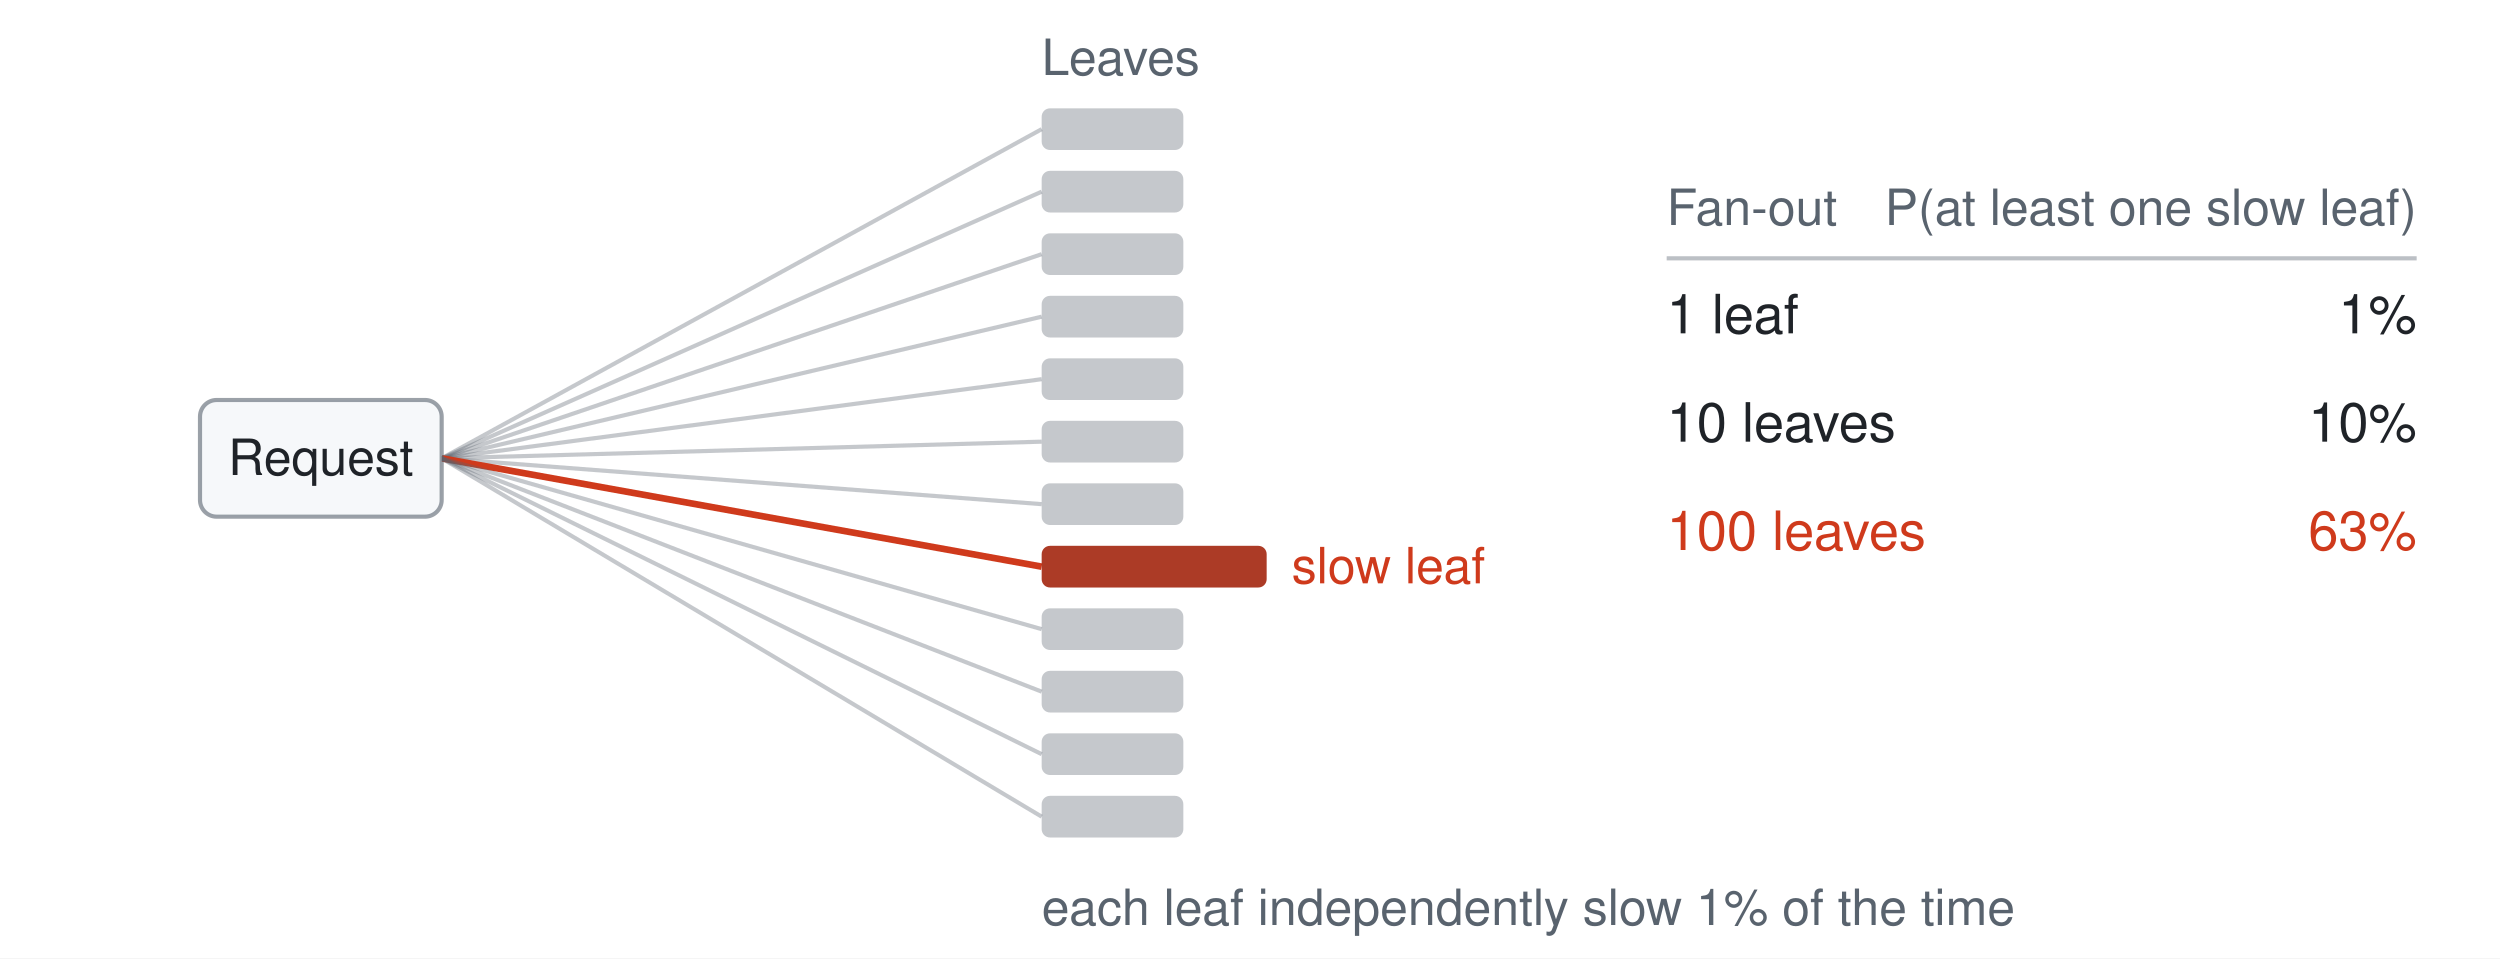
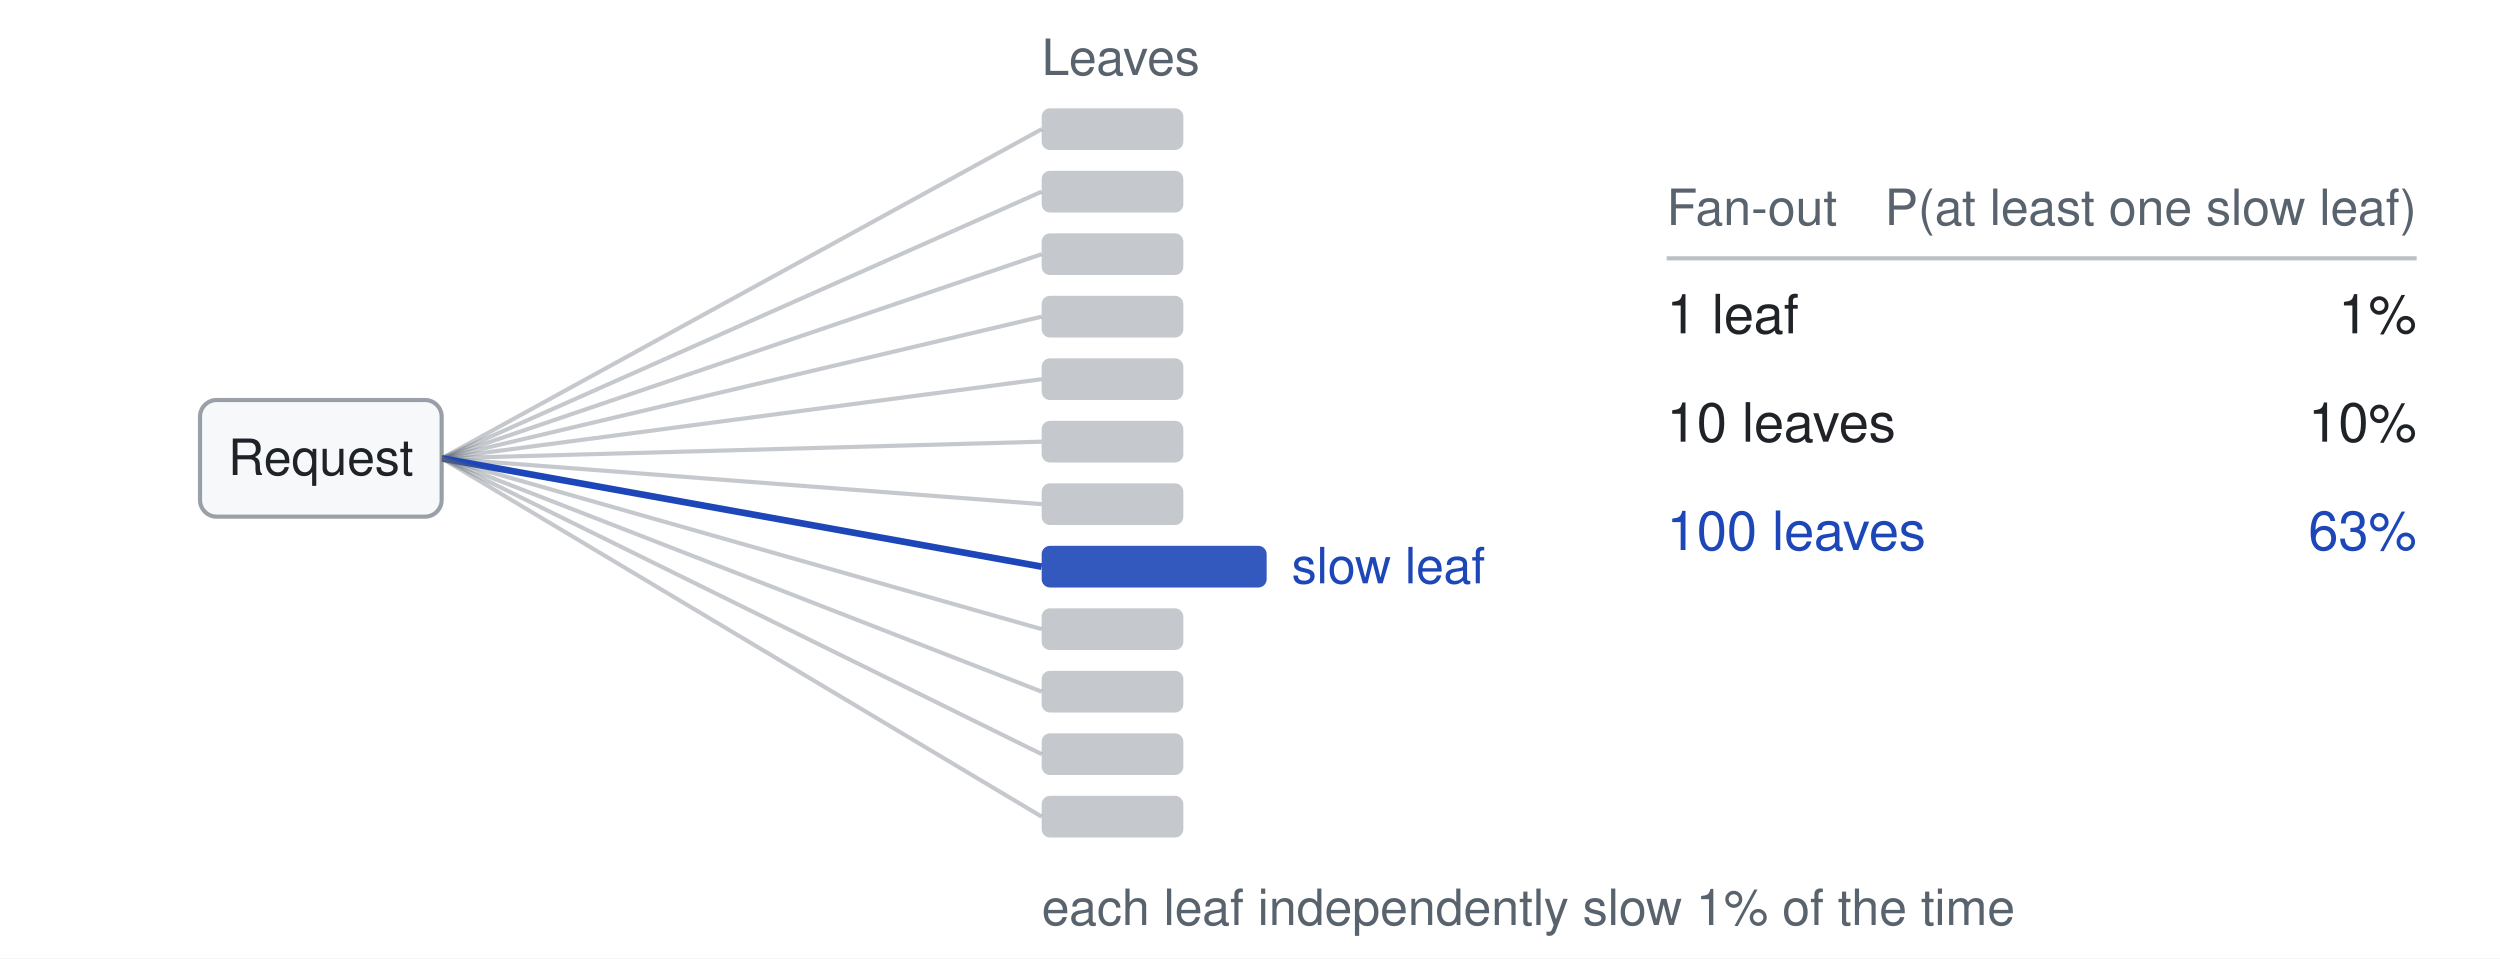
<svg xmlns="http://www.w3.org/2000/svg" width="600" height="230" viewBox="0 0 600 230" role="img">
  <rect width="600" height="230" fill="#ffffff" />
  <g>
    <line x1="106" y1="110" x2="250" y2="31" stroke="#59636e" stroke-opacity="0.35" stroke-width="1" />
    <rect x="250" y="26" width="34" height="10" rx="2" fill="#59636e" fill-opacity="0.35" />
  </g>
  <g>
    <line x1="106" y1="110" x2="250" y2="46" stroke="#59636e" stroke-opacity="0.35" stroke-width="1" />
    <rect x="250" y="41" width="34" height="10" rx="2" fill="#59636e" fill-opacity="0.35" />
  </g>
  <g>
    <line x1="106" y1="110" x2="250" y2="61" stroke="#59636e" stroke-opacity="0.35" stroke-width="1" />
    <rect x="250" y="56" width="34" height="10" rx="2" fill="#59636e" fill-opacity="0.35" />
  </g>
  <g>
    <line x1="106" y1="110" x2="250" y2="76" stroke="#59636e" stroke-opacity="0.35" stroke-width="1" />
    <rect x="250" y="71" width="34" height="10" rx="2" fill="#59636e" fill-opacity="0.35" />
  </g>
  <g>
    <line x1="106" y1="110" x2="250" y2="91" stroke="#59636e" stroke-opacity="0.35" stroke-width="1" />
    <rect x="250" y="86" width="34" height="10" rx="2" fill="#59636e" fill-opacity="0.35" />
  </g>
  <g>
    <line x1="106" y1="110" x2="250" y2="106" stroke="#59636e" stroke-opacity="0.35" stroke-width="1" />
    <rect x="250" y="101" width="34" height="10" rx="2" fill="#59636e" fill-opacity="0.35" />
  </g>
  <g>
    <line x1="106" y1="110" x2="250" y2="121" stroke="#59636e" stroke-opacity="0.35" stroke-width="1" />
    <rect x="250" y="116" width="34" height="10" rx="2" fill="#59636e" fill-opacity="0.35" />
  </g>
  <g>
-     <line x1="106" y1="110" x2="250" y2="136" stroke="#cf3a1c" stroke-opacity="1" stroke-width="1.6" />
-     <rect x="250" y="131" width="54" height="10" rx="2" fill="#a3260f" fill-opacity="0.9" />
+     <line x1="106" y1="110" x2="250" y2="136" stroke="#1d47b8" stroke-opacity="1" stroke-width="1.6" />
+     <rect x="250" y="131" width="54" height="10" rx="2" fill="#1d47b8" fill-opacity="0.9" />
  </g>
  <g>
    <line x1="106" y1="110" x2="250" y2="151" stroke="#59636e" stroke-opacity="0.35" stroke-width="1" />
    <rect x="250" y="146" width="34" height="10" rx="2" fill="#59636e" fill-opacity="0.35" />
  </g>
  <g>
    <line x1="106" y1="110" x2="250" y2="166" stroke="#59636e" stroke-opacity="0.35" stroke-width="1" />
    <rect x="250" y="161" width="34" height="10" rx="2" fill="#59636e" fill-opacity="0.35" />
  </g>
  <g>
    <line x1="106" y1="110" x2="250" y2="181" stroke="#59636e" stroke-opacity="0.35" stroke-width="1" />
    <rect x="250" y="176" width="34" height="10" rx="2" fill="#59636e" fill-opacity="0.35" />
  </g>
  <g>
    <line x1="106" y1="110" x2="250" y2="196" stroke="#59636e" stroke-opacity="0.35" stroke-width="1" />
    <rect x="250" y="191" width="34" height="10" rx="2" fill="#59636e" fill-opacity="0.35" />
  </g>
  <rect x="48" y="96" width="58" height="28" rx="4" fill="#f6f8fa" stroke="#59636e" stroke-opacity="0.6" />
  <text x="77" y="114" text-anchor="middle" font-family="'Atkinson Hyperlegible Next', system-ui, -apple-system, 'Segoe UI', Helvetica, Arial, sans-serif" font-size="12" fill="#1f2328">Request</text>
  <text x="250" y="18" font-family="'Atkinson Hyperlegible Next', system-ui, -apple-system, 'Segoe UI', Helvetica, Arial, sans-serif" font-size="12" fill="#59636e">Leaves</text>
-   <text x="310" y="140" font-family="'Atkinson Hyperlegible Next', system-ui, -apple-system, 'Segoe UI', Helvetica, Arial, sans-serif" font-size="12" fill="#cf3a1c">slow leaf</text>
+   <text x="310" y="140" font-family="'Atkinson Hyperlegible Next', system-ui, -apple-system, 'Segoe UI', Helvetica, Arial, sans-serif" font-size="12" fill="#1d47b8">slow leaf</text>
  <text x="250" y="222" font-family="'Atkinson Hyperlegible Next', system-ui, -apple-system, 'Segoe UI', Helvetica, Arial, sans-serif" font-size="12" fill="#59636e">each leaf independently slow 1% of the time</text>
  <g>
    <text x="400" y="54" font-family="'Atkinson Hyperlegible Next', system-ui, -apple-system, 'Segoe UI', Helvetica, Arial, sans-serif" font-size="12" fill="#59636e">Fan-out</text>
    <text x="580" y="54" text-anchor="end" font-family="'Atkinson Hyperlegible Next', system-ui, -apple-system, 'Segoe UI', Helvetica, Arial, sans-serif" font-size="12" fill="#59636e">P(at least one slow leaf)</text>
    <line x1="400" y1="62" x2="580" y2="62" stroke="#59636e" stroke-opacity="0.4" />
  </g>
  <g>
    <text x="400" y="80" font-family="'Atkinson Hyperlegible Next', system-ui, -apple-system, 'Segoe UI', Helvetica, Arial, sans-serif" font-size="13" fill="#1f2328">1 leaf</text>
    <text x="580" y="80" text-anchor="end" font-family="'Atkinson Hyperlegible Next', system-ui, -apple-system, 'Segoe UI', Helvetica, Arial, sans-serif" font-size="13" fill="#1f2328">1%</text>
  </g>
  <g>
    <text x="400" y="106" font-family="'Atkinson Hyperlegible Next', system-ui, -apple-system, 'Segoe UI', Helvetica, Arial, sans-serif" font-size="13" fill="#1f2328">10 leaves</text>
    <text x="580" y="106" text-anchor="end" font-family="'Atkinson Hyperlegible Next', system-ui, -apple-system, 'Segoe UI', Helvetica, Arial, sans-serif" font-size="13" fill="#1f2328">10%</text>
  </g>
  <g>
-     <text x="400" y="132" font-family="'Atkinson Hyperlegible Next', system-ui, -apple-system, 'Segoe UI', Helvetica, Arial, sans-serif" font-size="13" fill="#cf3a1c">100 leaves</text>
-     <text x="580" y="132" text-anchor="end" font-family="'Atkinson Hyperlegible Next', system-ui, -apple-system, 'Segoe UI', Helvetica, Arial, sans-serif" font-size="13" fill="#cf3a1c">63%</text>
+     <text x="400" y="132" font-family="'Atkinson Hyperlegible Next', system-ui, -apple-system, 'Segoe UI', Helvetica, Arial, sans-serif" font-size="13" fill="#1d47b8">100 leaves</text>
+     <text x="580" y="132" text-anchor="end" font-family="'Atkinson Hyperlegible Next', system-ui, -apple-system, 'Segoe UI', Helvetica, Arial, sans-serif" font-size="13" fill="#1d47b8">63%</text>
  </g>
</svg>
